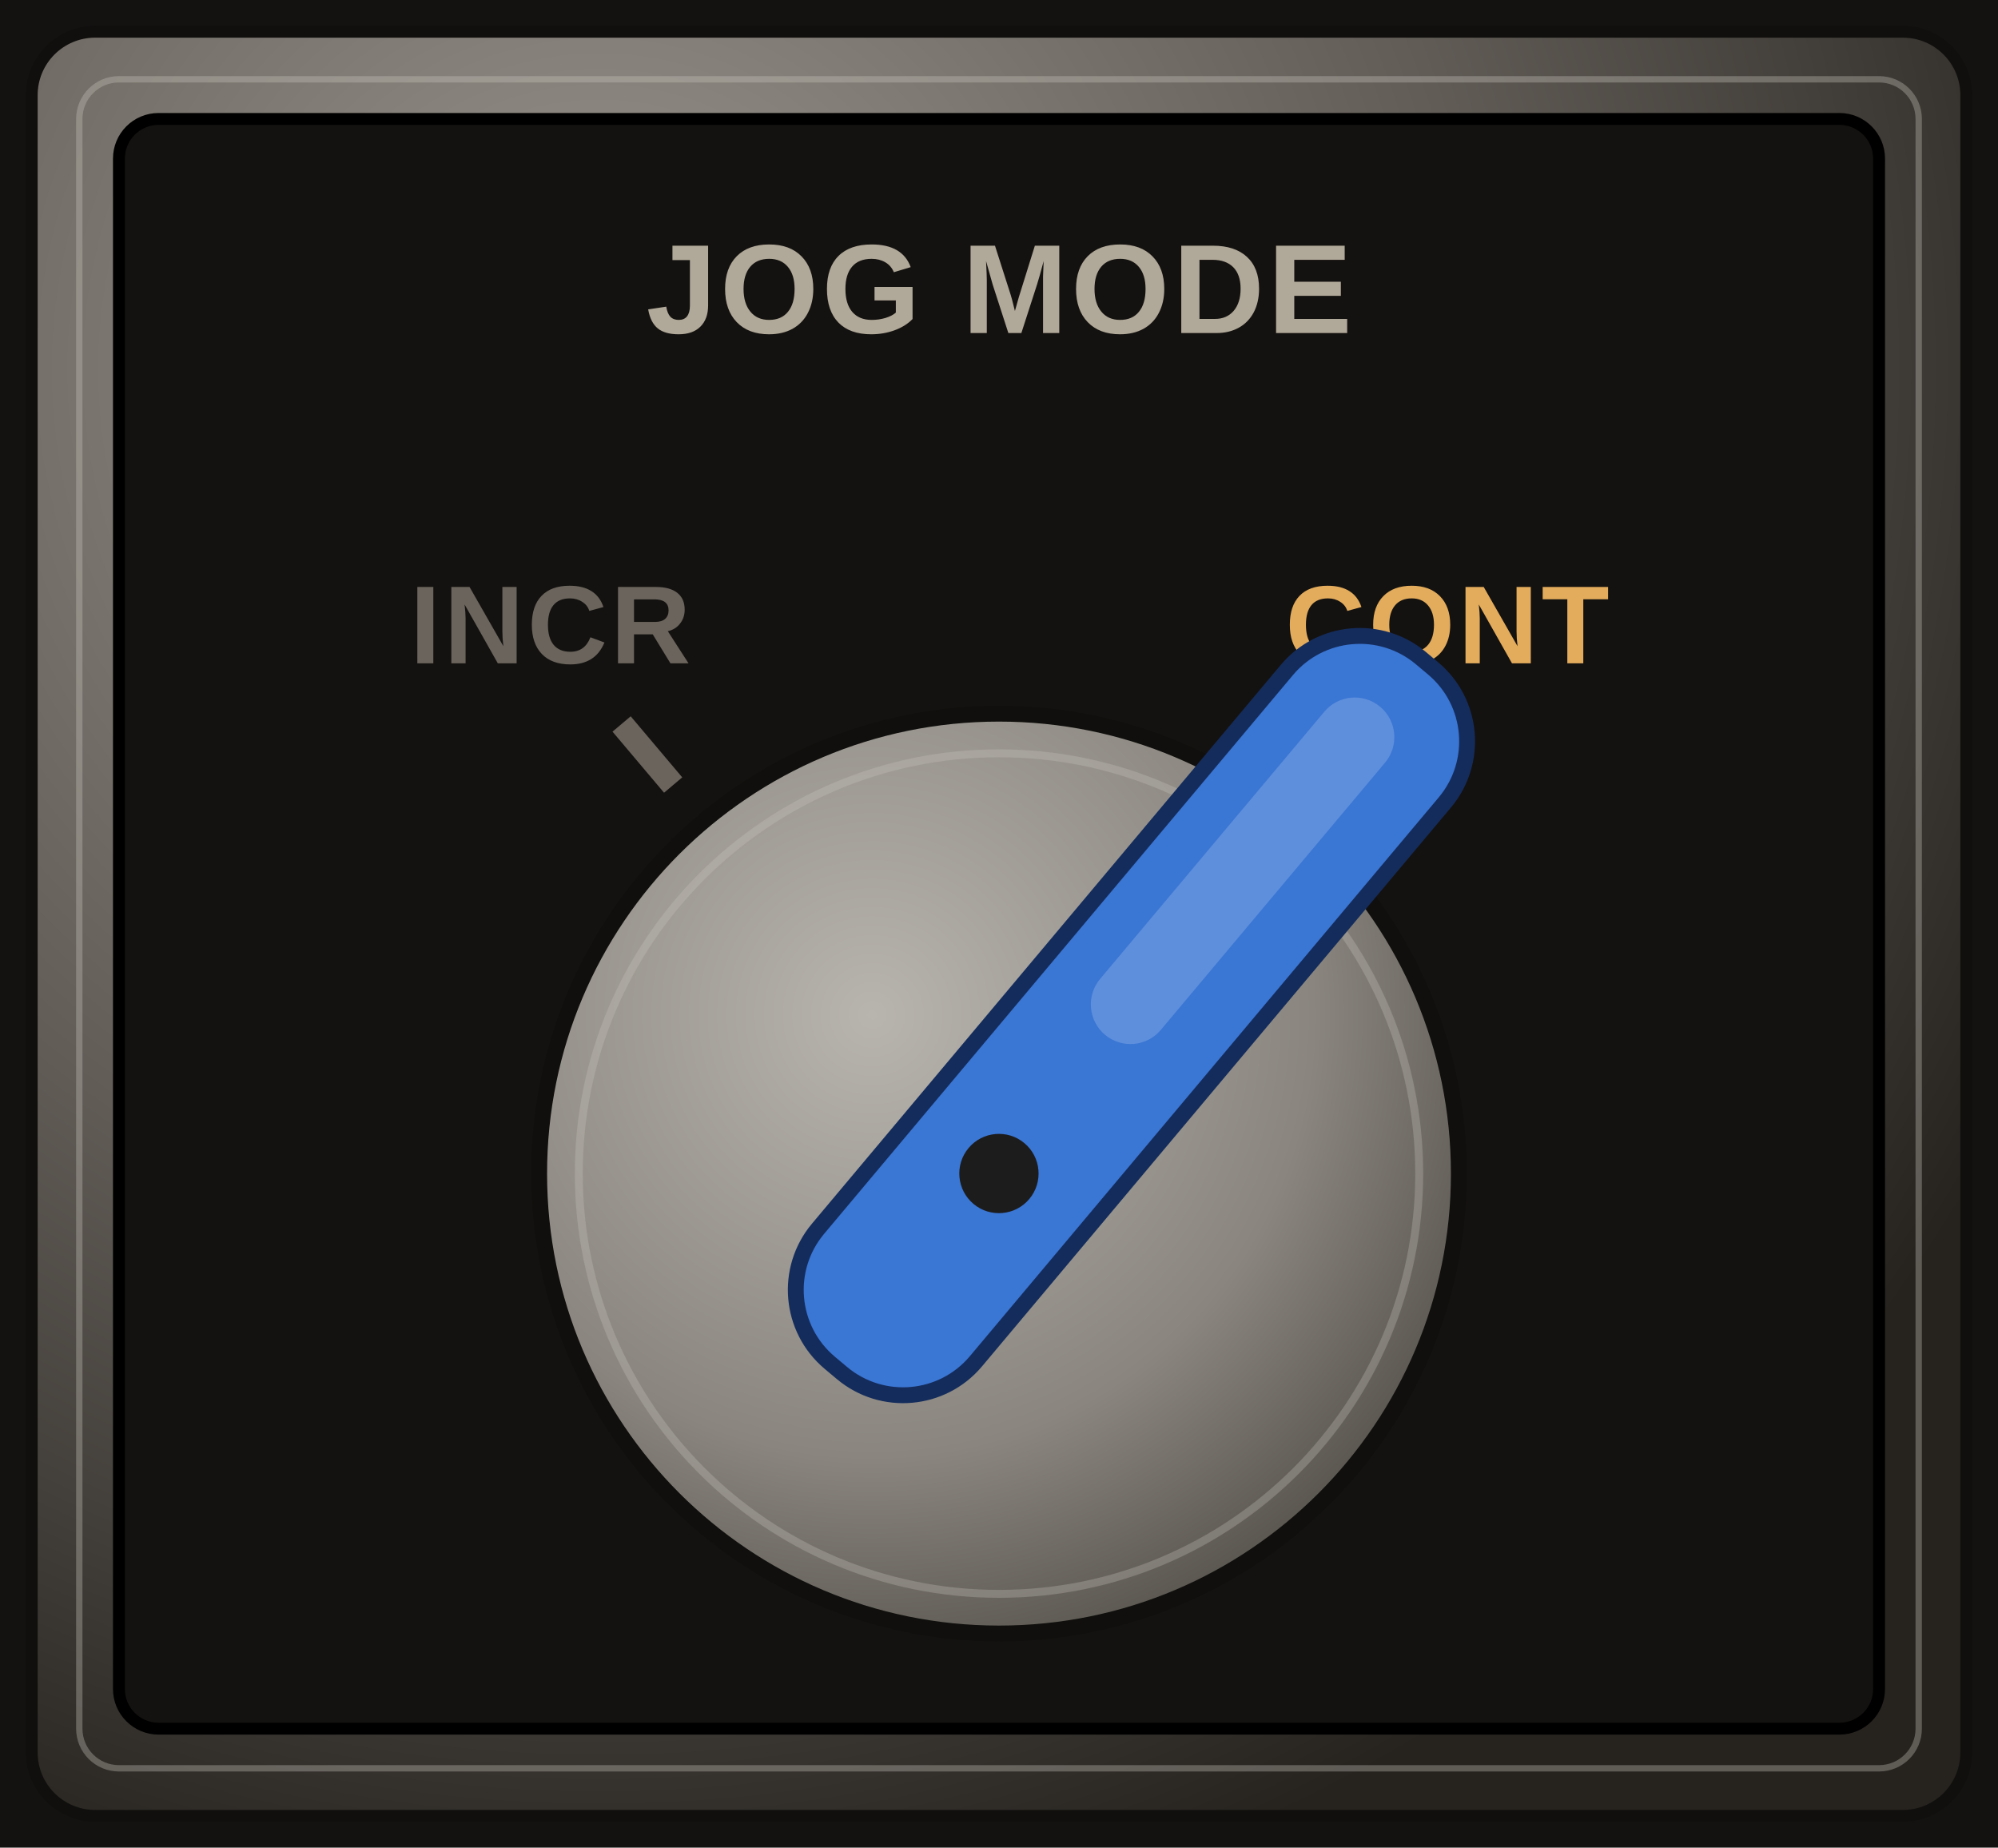
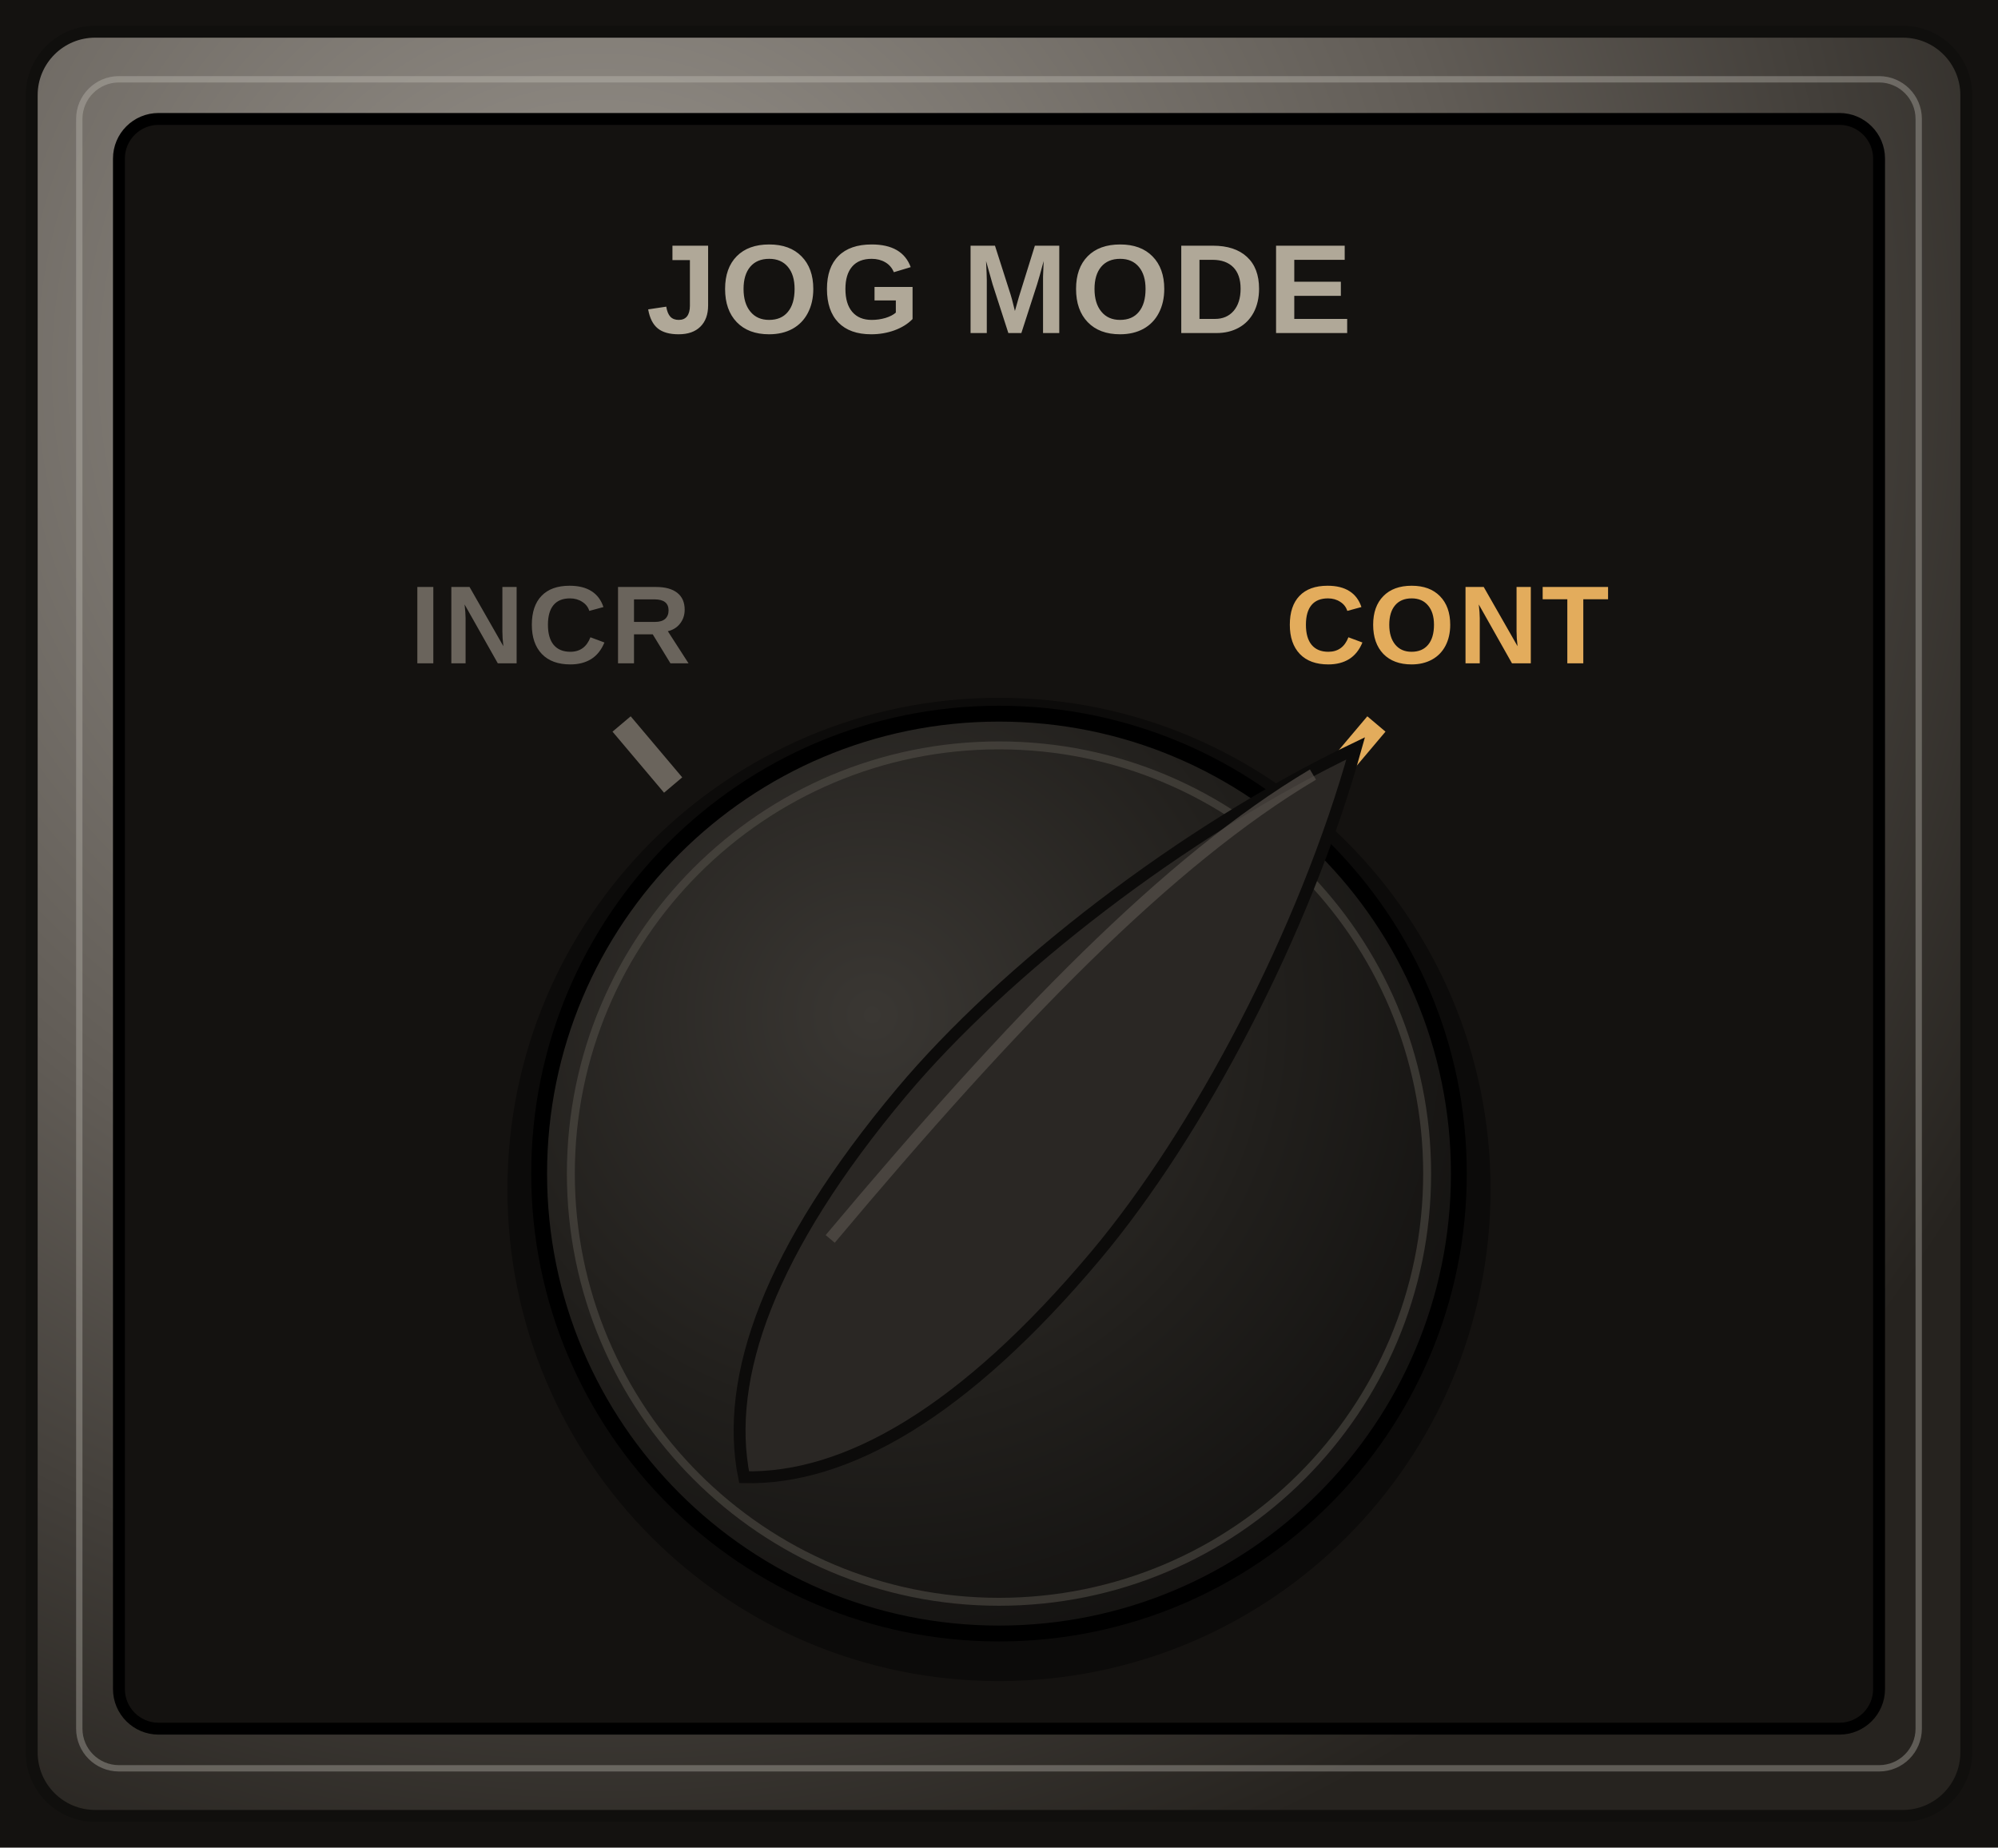
<svg xmlns="http://www.w3.org/2000/svg" width="252" height="233" viewBox="0 0 252 233">
  <rect x="0" y="0" width="252" height="233" fill="#141210" />
  <defs>
    <radialGradient id="bz" cx="75.6" cy="46.6" r="201.6" gradientUnits="userSpaceOnUse">
      <stop offset="0" stop-color="#9a958e" />
      <stop offset="0.55" stop-color="#615c56" />
      <stop offset="1" stop-color="#26231f" />
    </radialGradient>
    <radialGradient id="base" cx="110.0" cy="128.0" r="92.8" gradientUnits="userSpaceOnUse">
-       <stop offset="0" stop-color="#b8b4ae" />
-       <stop offset="0.6" stop-color="#8a867f" />
-       <stop offset="1" stop-color="#4a4740" />
+       <stop offset="0" stop-color="#3a3733" />
+       <stop offset="0.55" stop-color="#211f1c" />
+       <stop offset="1" stop-color="#0f0e0d" />
    </radialGradient>
  </defs>
  <rect x="4" y="4" width="244" height="225" rx="8" fill="url(#bz)" stroke="#100f0d" stroke-width="1.5" />
  <rect x="10" y="10" width="232" height="213" rx="5" fill="none" stroke="#c9c5be" stroke-width="0.8" opacity="0.35" />
  <rect x="15" y="15" width="222" height="203" rx="5" fill="#141210" stroke="#000000" stroke-width="1.5" />
  <text x="81.5" y="42" font-size="16" font-weight="700" letter-spacing="0.4" fill="#b0a898" font-family="Arial, sans-serif">JOG MODE</text>
  <line x1="84.9" y1="99.0" x2="78.4" y2="91.3" stroke="#6a645c" stroke-width="3" />
  <text x="51.7" y="83.652" font-size="14" font-weight="700" letter-spacing="0.4" fill="#6a645c" font-family="Arial, sans-serif">INCR</text>
  <line x1="167.1" y1="99.0" x2="173.6" y2="91.3" stroke="#e3ac5c" stroke-width="3" />
  <text x="162.1" y="83.652" font-size="14" font-weight="700" letter-spacing="0.4" fill="#e3ac5c" font-family="Arial, sans-serif">CONT</text>
-   <circle cx="126.0" cy="148.0" r="58.0" fill="url(#base)" stroke="#100f0d" stroke-width="2" />
-   <circle cx="126.0" cy="148.0" r="53.0" fill="none" stroke="#c9c5be" stroke-width="1" opacity="0.3" />
+   <circle cx="126.0" cy="150.0" r="62.0" fill="#000000" opacity="0.4" />
+   <circle cx="126.0" cy="148.0" r="58.0" fill="url(#base)" stroke="#000000" stroke-width="2" />
+   <circle cx="126.0" cy="148.0" r="54.0" fill="none" stroke="#5a554e" stroke-width="1" opacity="0.5" />
  <g transform="matrix(0.766 0.6428 -0.6428 0.766 124.61 -46.37)">
-     <rect x="113.0" y="64.0" width="26" height="116" rx="12" fill="#3a76d4" stroke="#142c5c" stroke-width="2" />
-     <rect x="120.0" y="72.0" width="10" height="54" rx="5" fill="#ffffff" opacity="0.18" />
-     <circle cx="126.0" cy="148.0" r="5" fill="#1c1c1c" />
+     <path d="M126.0,78.0 C 136.0,100.0 142.0,128.0 142.0,148.0 C 142.0,174.0 136.0,190.0 126.0,198.0 C 116.0,190.0 110.0,174.0 110.0,148.0 C 110.0,128.0 116.0,100.0 126.0,78.0 Z" fill="#2a2724" stroke="#0c0b0a" stroke-width="1.5" />
+     <path d="M124.0,84.0 C 117.0,104.0 115.0,132.0 115.0,168.0" fill="none" stroke="#55504a" stroke-width="1.5" opacity="0.7" />
  </g>
</svg>
